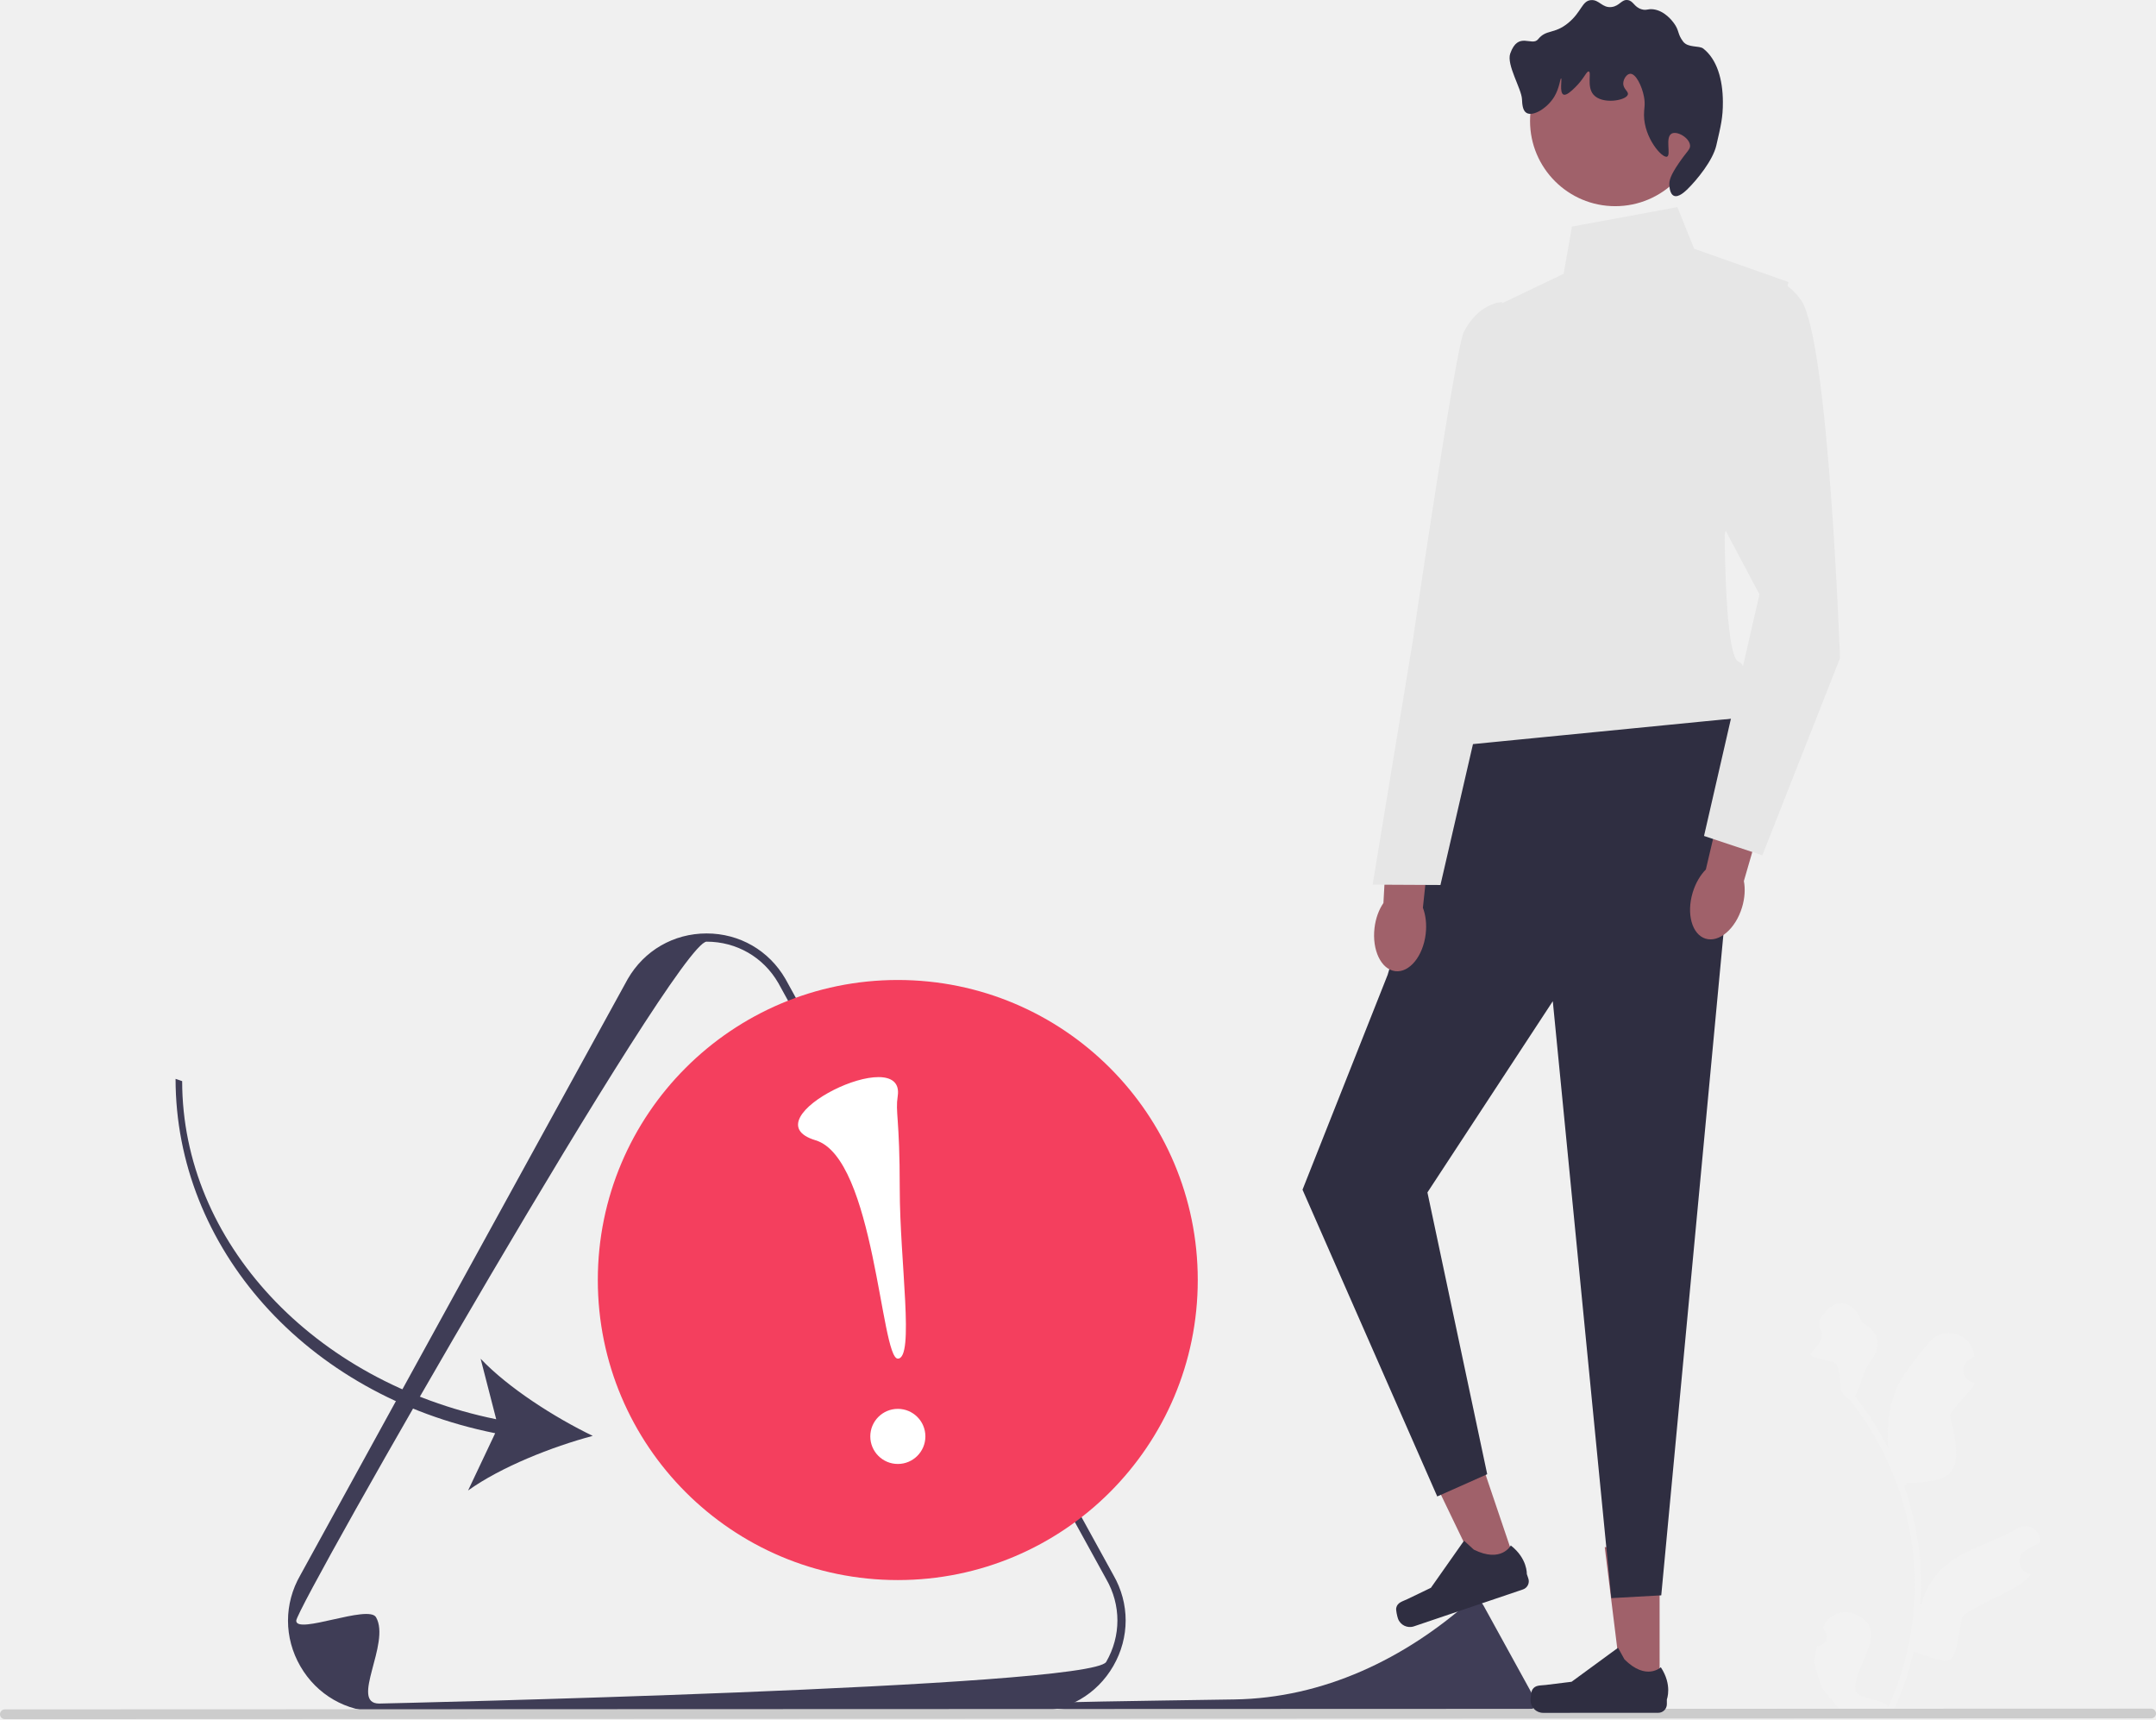
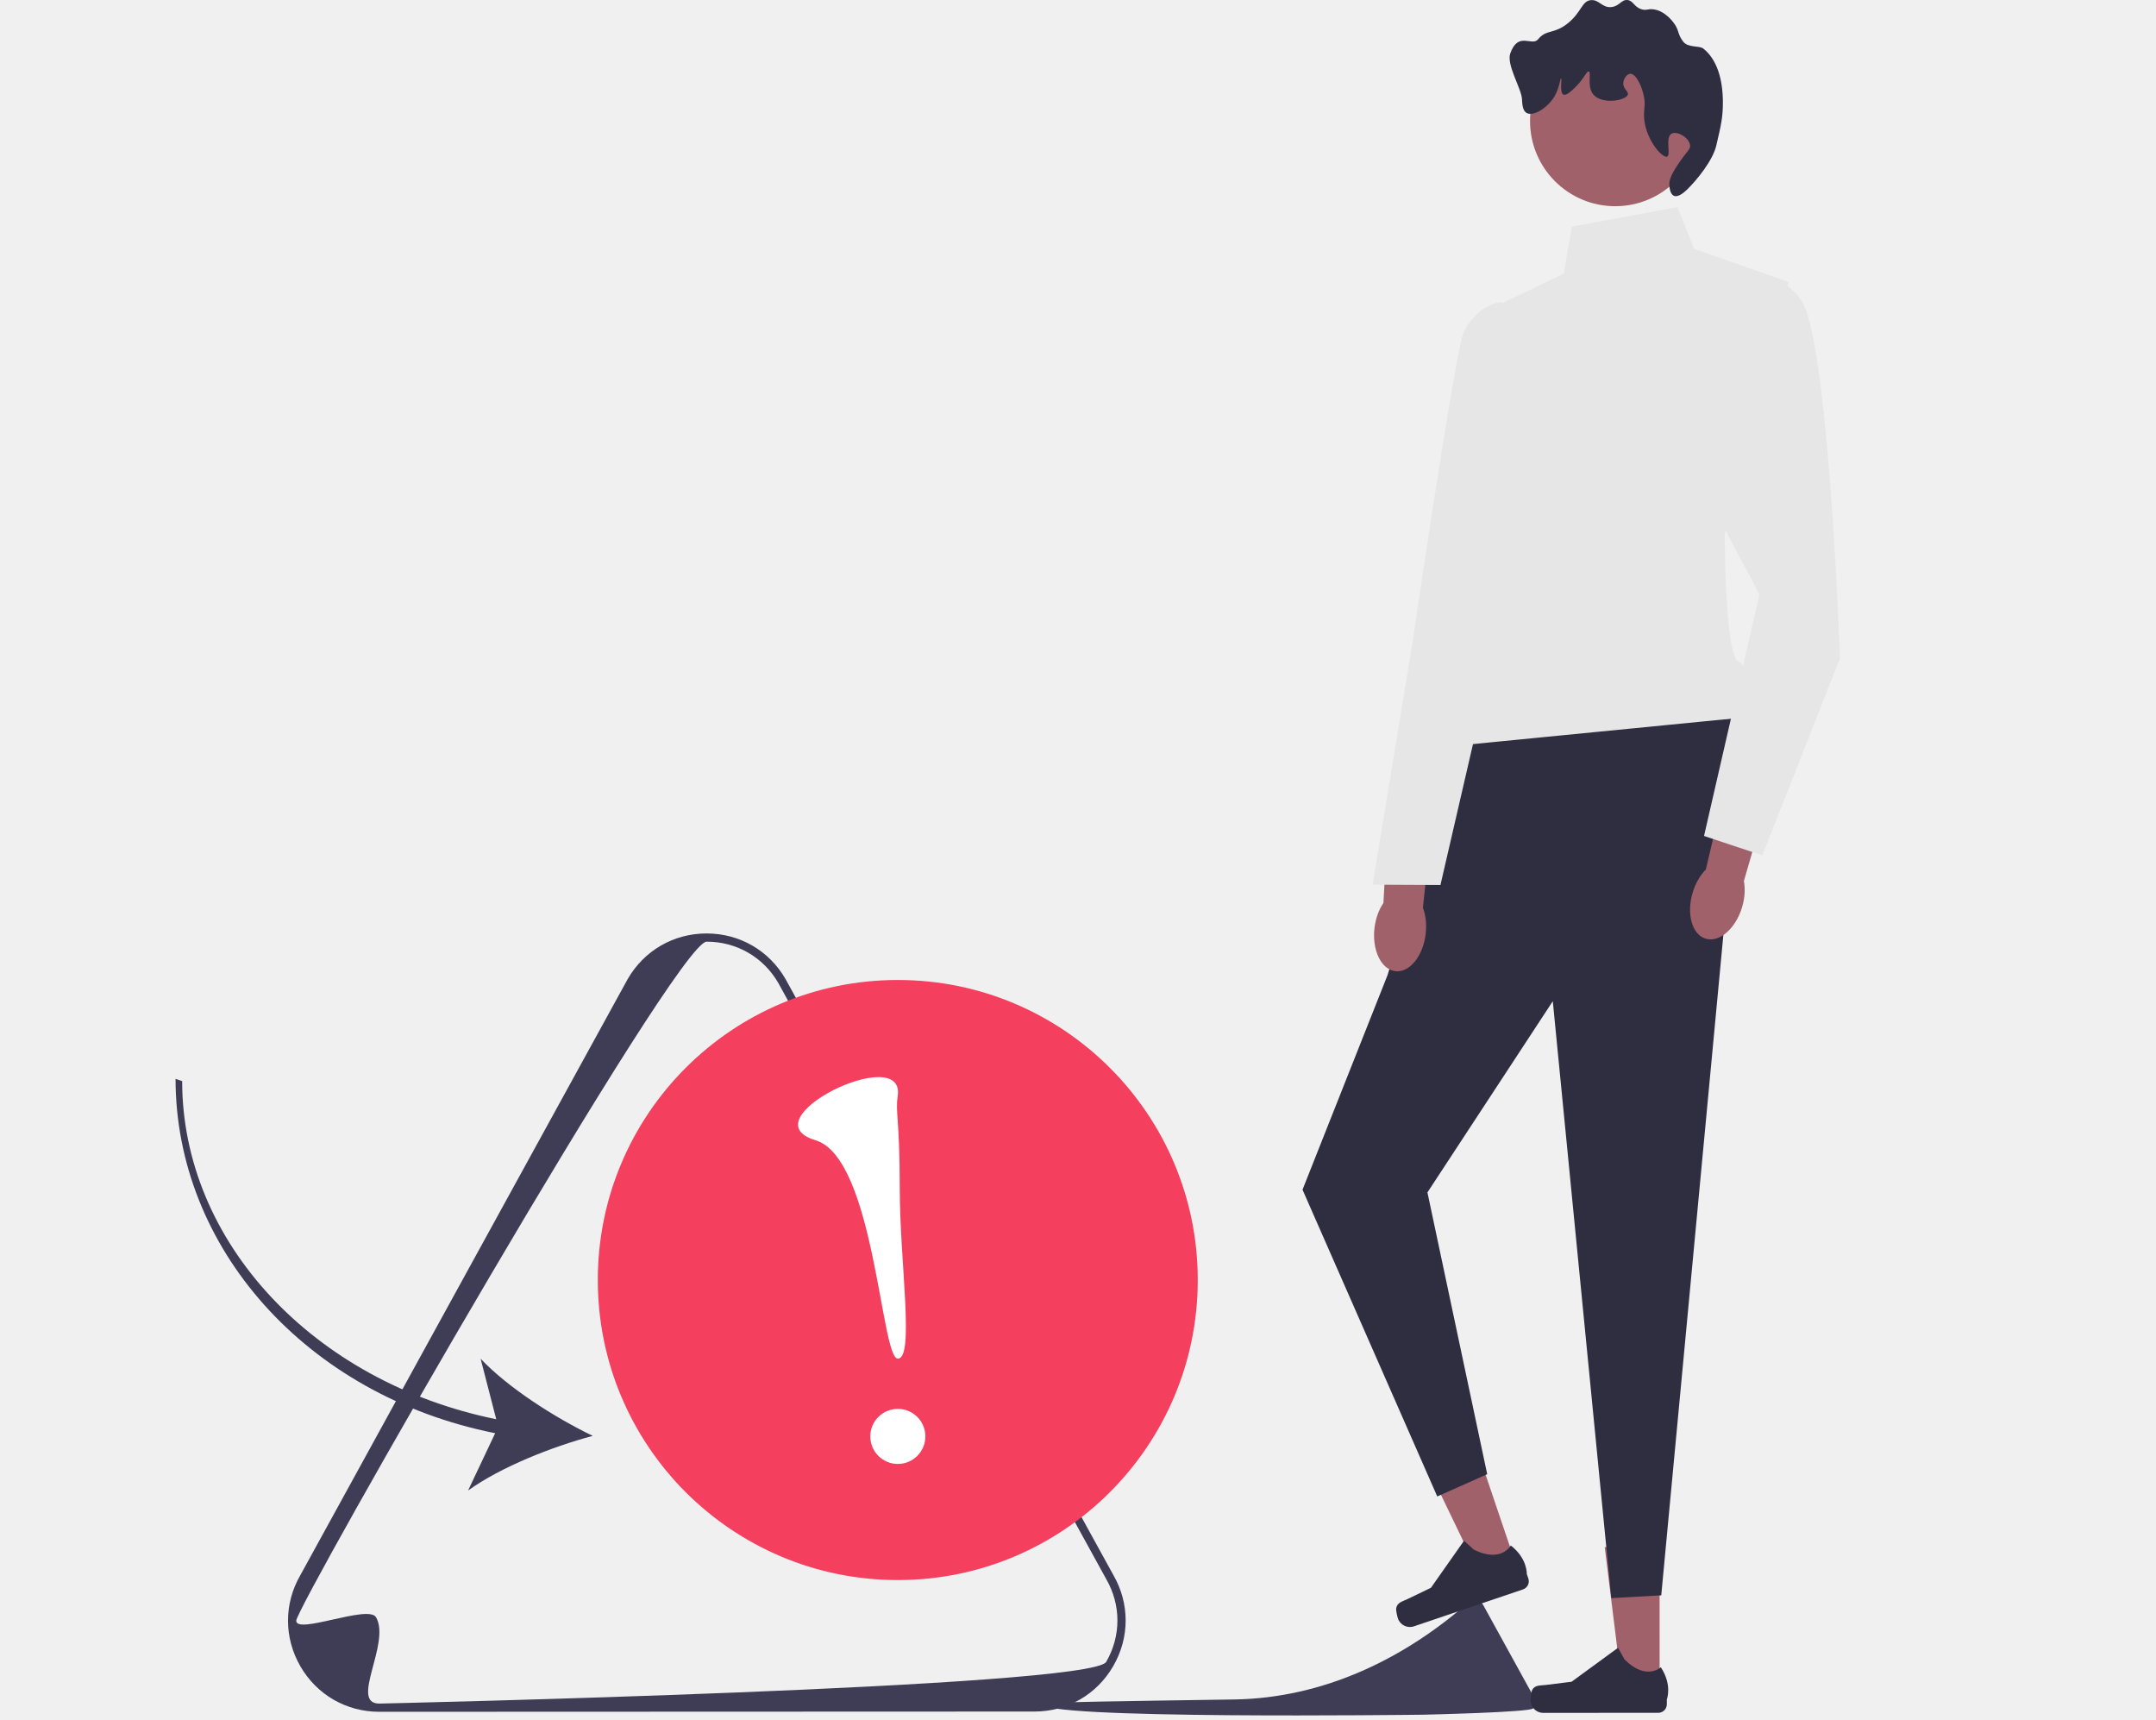
- <svg xmlns="http://www.w3.org/2000/svg" width="524.67" height="418.271" viewBox="0 0 524.67 418.271">
-   <path d="M442.174,400.477c2.066,.129,3.207-2.438,1.643-3.934l-.156-.618c.02-.049,.041-.099,.062-.148,1.232-2.94,4.625-4.332,7.571-3.114,9.314,3.851-.52,12.7,.22,18.688,.259,2.067,8.355,2.18,7.897,4.209,4.305-9.412,6.568-19.689,6.565-30.023-.001-2.597-.144-5.193-.435-7.783-.24-2.118-.57-4.224-.997-6.31-2.31-11.276-7.306-22.016-14.511-30.985-3.463-1.891-1.351-4.85-3.096-8.395-.627-1.279-6.218-1.307-6.451-2.709,.25,.033,3.864-3.721,2.671-5.577-.786-1.221-.541-2.776,.468-3.82,.099-.102,.192-.21,.278-.326,2.981-4.044,7.09-3.34,9.237,2.154,4.583,2.311,4.629,6.146,1.818,9.836-1.788,2.347-2.033,5.523-3.601,8.036,.162,.207,.33,.407,.491,.613,2.962,3.797,5.525,7.878,7.685,12.166-.612-4.766,.287-10.508,1.821-14.21,1.759-4.248,5.07-7.822,7.969-11.497,3.463-4.389,10.51-2.397,11.123,3.16,.006,.053,.012,.107,.017,.16-.429,.242-.849,.499-1.259,.771-2.339,1.548-1.528,5.174,1.244,5.601l.063,.01c-.154,1.544-5.633,6.407-6.02,7.912,3.705,14.308,.933,16.198-10.466,16.437l-.598,.852c1.08,3.106,1.95,6.286,2.602,9.507,.615,2.99,1.042,6.013,1.282,9.048,.298,3.83,.274,7.679-.048,11.503l.019-.136c.819-4.211,3.104-8.146,6.423-10.872,4.944-4.064,11.931-5.563,17.265-8.83,2.568-1.573,5.86,.457,5.412,3.435l-.022,.143c-.794,.323-1.569,.698-2.318,1.118-.429,.242-.85,.5-1.26,.772-2.339,1.548-1.528,5.175,1.245,5.6l.063,.01c.045,.006,.084,.013,.129,.019-1.362,3.236-14.336,7.801-16.711,10.392-2.31,12.498-1.175,12.126-11.811,8.49h-.006c-1.161,5.064-2.858,10.012-5.039,14.728l-18.02,.006c-.065-.2-.123-.407-.181-.607,1.666,.103,3.346,.005,4.986-.299-1.338-1.64-2.675-3.293-4.013-4.933-.032-.032-.058-.065-.084-.097l-.02-.025-1.855-6.107c.146-1.355,.385-2.698,.71-4.021l0-0v0Z" fill="#f2f2f2" />
-   <path d="M251.744,416.42l-159.457,.055c-8.011,.003-15.186-4.137-19.194-11.073-2.004-3.469-3.006-7.273-3.008-11.079-.001-3.805,.999-7.611,3-11.081l79.678-145.049c4.003-6.939,11.176-11.083,19.187-11.086s15.186,4.136,19.195,11.073l79.788,145.012c1.999,3.459,2.999,7.26,2.999,11.063-0,3.803-1,7.609-3.002,11.079-4.003,6.939-11.176,11.083-19.187,11.086h0Zm-179.655-22.099c-0,3.464,17.595-4,19.418-.845,3.646,6.31-6.509,21.002,.779,21,0,0,173.27-3.828,176.912-10.141,1.821-3.156,2.731-6.619,2.729-10.081s-.914-6.924-2.737-10.079l-79.788-145.012c-3.636-6.292-10.164-10.058-17.452-10.055-7.285,.003-99.861,161.749-99.861,165.213h0Z" fill="#3f3d56" />
-   <path d="M253.515,414.419c-1.999,4.001,91.614,2.771,92.721,2.771,0,0,26.312-.581,26.865-1.54,.276-.479,.415-1.005,.414-1.531s-.139-1.051-.416-1.53l-12.116-22.021c-.552-.956-1.543-1.527-2.65-1.527-.046,0-.114,.041-.202,.119-16.163,14.444-36.083,23.992-57.757,24.315-23.047,.343-46.732,.69-46.859,.944h0Z" fill="#3f3d56" />
-   <path d="M0,417.081c0,.66,.53,1.19,1.19,1.19l522.29-.181c.66-0,1.19-.53,1.19-1.19-0-.66-.53-1.19-1.19-1.19l-522.29,.181c-.66,0-1.19,.53-1.19,1.19Z" fill="#ccc" />
-   <g>
-     <polygon points="403.878 411.305 394.833 411.308 390.518 376.422 403.867 376.418 403.878 411.305" fill="#a0616a" />
-     <path d="M372.889,411.111h0c-.281,.474-.43,2.005-.429,2.557h0c.001,1.695,1.375,3.069,3.071,3.069l28.01-.01c1.157-0,2.094-.938,2.094-2.095l-0-1.166s1.384-3.505-1.47-7.824c0,0-3.544,3.384-8.844-1.912l-1.563-2.83-11.307,8.275-6.268,.774c-1.371,.169-2.587-.025-3.292,1.163h-0Z" fill="#2f2e41" />
+ <svg xmlns="http://www.w3.org/2000/svg" width="524.67" height="418.271">
+   <g class="layer">
+     <path d="m251.74,416.42l-159.45,0.06c-8.01,0 -15.19,-4.14 -19.2,-11.08c-2,-3.47 -3,-7.27 -3,-11.08c-0.01,-3.8 0.99,-7.61 3,-11.08l79.67,-145.05c4.01,-6.94 11.18,-11.08 19.19,-11.08s15.19,4.13 19.2,11.07l79.78,145.01c2,3.46 3,7.26 3,11.07c0,3.8 -1,7.6 -3,11.07c-4,6.94 -11.17,11.09 -19.19,11.09l0,0zm-179.65,-22.1c0,3.46 17.6,-4 19.42,-0.84c3.64,6.31 -6.51,21 0.78,21c0,0 173.27,-3.83 176.91,-10.15c1.82,-3.15 2.73,-6.61 2.73,-10.08s-0.92,-6.92 -2.74,-10.08l-79.79,-145.01c-3.63,-6.29 -10.16,-10.06 -17.45,-10.05c-7.28,0 -99.86,161.75 -99.86,165.21l0,0z" fill="#3f3d56" id="svg_2" />
+     <path d="m253.52,414.42c-2,4 91.61,2.77 92.72,2.77c0,0 26.31,-0.58 26.86,-1.54c0.28,-0.48 0.42,-1 0.42,-1.53s-0.14,-1.05 -0.42,-1.53l-12.12,-22.02c-0.55,-0.96 -1.54,-1.53 -2.65,-1.53c-0.04,0 -0.11,0.04 -0.2,0.12c-16.16,14.44 -36.08,23.99 -57.76,24.32c-23.04,0.34 -46.73,0.69 -46.85,0.94l0,0z" fill="#3f3d56" id="svg_3" />
+     <g id="svg_5">
+       <polygon fill="#a0616a" id="svg_6" points="403.878 411.305 394.833 411.308 390.518 376.422 403.867 376.418 403.878 411.305" />
+       <path d="m372.89,411.11l0,0c-0.28,0.48 -0.43,2.01 -0.43,2.56l0,0c0,1.69 1.38,3.07 3.07,3.07l28.01,-0.01c1.16,0 2.1,-0.94 2.09,-2.1l0,-1.16s1.39,-3.51 -1.47,-7.83c0,0 -3.54,3.39 -8.84,-1.91l-1.56,-2.83l-11.31,8.27l-6.27,0.78c-1.37,0.17 -2.59,-0.03 -3.29,1.16l0,0z" fill="#2f2e41" id="svg_7" />
+     </g>
+     <g id="svg_8">
+       <polygon fill="#a0616a" id="svg_9" points="369.197 381.468 360.63 384.366 345.369 352.7 358.014 348.421 369.197 381.468" />
+       <path d="m339.78,391.21l0,0c-0.12,0.54 0.23,2.04 0.41,2.56l0,0c0.54,1.6 2.29,2.46 3.89,1.92l26.53,-8.98c1.1,-0.37 1.69,-1.56 1.32,-2.65l-0.38,-1.11s0.19,-3.76 -3.9,-6.94c0,0 -2.27,4.34 -8.99,1.02l-2.38,-2.18l-8.06,11.46l-5.69,2.74c-1.25,0.6 -2.46,0.81 -2.75,2.16l0,0z" fill="#2f2e41" id="svg_10" />
+     </g>
+     <polygon fill="#2f2e41" id="svg_11" points="355.226 179.09 337.683 237.191 316.972 289.452 349.761 364.086 361.918 358.677 347.371 290.117 377.878 243.594 392.114 388.826 404.273 388.147 420.763 212.843 423.114 174.676 355.226 179.09" />
+     <path d="m408.21,50.39l-25.67,4.73l-2.02,11.49l-15.54,7.43l-8.07,84.45s-13.51,17.56 -2.7,22.96l68.9,-6.77s3.38,-12.49 0,-13.68s-3.39,-31.02 -3.39,-31.02l15.52,-61.37l-22.97,-8.09l-4.06,-10.13z" fill="#e6e6e6" id="svg_12" />
+     <circle cx="393.07" cy="29.44" fill="#a0616a" id="svg_13" r="20.73" />
+     <path d="m406.8,32.51c-1.66,0.91 -0.09,5.23 -1.12,5.6c-1.2,0.44 -5.55,-4.52 -5.61,-10.08c-0.01,-1.68 0.37,-2.49 0,-4.48c-0.49,-2.61 -1.98,-5.68 -3.36,-5.6c-0.82,0.05 -1.62,1.21 -1.68,2.24c-0.09,1.45 1.32,2.02 1.12,2.8c-0.39,1.49 -6.3,2.52 -8.4,0.01c-1.65,-1.97 -0.39,-5.43 -1.13,-5.61c-0.54,-0.13 -1.12,1.78 -3.36,3.93c-0.84,0.81 -2.09,2.01 -2.8,1.68c-1.02,-0.48 -0.28,-3.88 -0.56,-3.92c-0.23,-0.04 -0.38,2.35 -1.68,4.48c-1.67,2.74 -5.11,4.85 -6.72,3.92c-0.98,-0.57 -1.06,-2.15 -1.12,-3.36c-0.12,-2.54 -3.81,-8.37 -2.86,-11.09c1.94,-5.53 5.27,-1.63 6.78,-3.47c2.03,-2.5 3.86,-1.16 7.28,-3.93c3.33,-2.7 3.36,-5.42 5.6,-5.6c2.01,-0.16 2.73,1.98 5.04,1.68c1.96,-0.26 2.39,-1.93 3.92,-1.69c1.4,0.23 1.5,1.69 3.36,2.24c1.19,0.36 1.46,-0.15 2.8,0c2.81,0.33 4.69,2.88 5.05,3.36c1.36,1.85 0.83,2.63 2.24,4.48c1.21,1.6 3.91,0.92 4.92,1.72c3.31,2.62 4.73,7.44 4.76,12.93c0.02,3.85 -0.48,5.79 -1.6,10.64c-0.85,3.68 -4.78,8.44 -6.95,10.57c-0.58,0.57 -2.21,2.16 -3.36,1.68c-1.09,-0.46 -1.12,-2.53 -1.12,-2.8c0,-0.94 0.25,-2.1 2.24,-5.05c2.09,-3.09 2.93,-3.44 2.8,-4.48c-0.23,-1.84 -3.17,-3.52 -4.48,-2.8l0,0z" fill="#2f2e41" id="svg_14" />
+     <g id="svg_15">
+       <path d="m334.49,225.76c-0.64,5.4 1.62,10.11 5.06,10.53s6.75,-3.64 7.39,-9.04c0.29,-2.37 0.01,-4.6 -0.67,-6.4l2.44,-22.93l-10.78,-0.91l-1.27,22.69c-1.09,1.59 -1.88,3.69 -2.17,6.06l0,0z" fill="#a0616a" id="svg_16" />
+       <path d="m365.49,73.5s-5.59,0.08 -9.28,7.3c-1.97,3.84 -12.49,75.63 -12.49,75.63l-9.68,58.81l16.5,0.08l12.86,-55.69l10.81,-32.3l-8.72,-53.83z" fill="#e6e6e6" id="svg_17" />
+     </g>
+     <path d="m411.93,217.13c-1.58,5.21 -0.18,10.24 3.14,11.25s7.28,-2.4 8.86,-7.61c0.69,-2.28 0.81,-4.52 0.45,-6.41l6.42,-22.15l-10.46,-2.79l-5.22,22.13c-1.35,1.37 -2.5,3.3 -3.19,5.58l0,0z" fill="#a0616a" id="svg_18" />
+     <path d="m423.42,69.63s8.1,-6.08 14.86,3.37c6.76,9.46 9.49,87.14 9.49,87.14l-18.9,47.97l-14.19,-4.72l13.49,-58.78l-23.66,-44.57l18.91,-30.41l0,0z" fill="#e6e6e6" id="svg_19" />
+     <g id="svg_20">
+       <circle cx="218.48" cy="311.43" fill="#f43f5e" id="svg_21" r="73" />
+       <g id="svg_22">
+         <circle cx="218.49" cy="349.48" fill="#fff" id="svg_23" r="6.7" />
+         <path d="m218.46,266.68c-0.61,4.09 0.49,4.95 0.5,22.59c0,17.63 3.66,41.28 -0.47,41.28s-5.65,-48.8 -20.02,-53.12c-16.89,-5.08 21.99,-23.99 19.99,-10.75z" fill="#fff" id="svg_24" />
+       </g>
+     </g>
+     <path d="m120.5,348.7l-6.59,13.94c7.97,-5.72 20.42,-10.65 30.34,-13.29c-9.24,-4.46 -20.54,-11.65 -27.29,-18.77l3.8,14.72c-44.48,-9.05 -76.42,-43.17 -76.43,-82.26l-1.61,-0.55c0.02,40.83 31.51,76.96 77.78,86.21z" fill="#3f3d56" id="svg_25" />
  </g>
-   <g>
-     <polygon points="369.197 381.468 360.63 384.366 345.369 352.7 358.014 348.421 369.197 381.468" fill="#a0616a" />
-     <path d="M339.779,391.208h0c-.115,.54,.235,2.037,.412,2.56h0c.544,1.606,2.286,2.467,3.892,1.924l26.532-8.98c1.096-.371,1.683-1.56,1.312-2.655l-.374-1.105s.189-3.764-3.898-6.942c0,0-2.274,4.341-8.991,1.021l-2.387-2.18-8.061,11.46-5.69,2.741c-1.245,.6-2.459,.805-2.747,2.156l-0,0Z" fill="#2f2e41" />
-   </g>
-   <polygon points="355.226 179.09 337.683 237.191 316.972 289.452 349.761 364.086 361.918 358.677 347.371 290.117 377.878 243.594 392.114 388.826 404.273 388.147 420.763 212.843 423.114 174.676 355.226 179.09" fill="#2f2e41" />
-   <path d="M408.21,50.385l-25.668,4.738-2.023,11.485-15.534,7.436-8.077,84.443s-13.504,17.568-2.694,22.969l68.901-6.779s3.373-12.49-.005-13.675-3.388-31.02-3.388-31.02l15.516-61.366-22.97-8.098-4.057-10.131Z" fill="#e6e6e6" />
-   <circle cx="393.07" cy="29.436" r="20.728" fill="#a0616a" />
-   <path d="M406.796,32.512c-1.654,.905-.085,5.229-1.118,5.602-1.195,.432-5.552-4.527-5.606-10.082-.016-1.681,.371-2.488-.002-4.482-.487-2.607-1.98-5.683-3.363-5.601-.82,.048-1.62,1.207-1.68,2.241-.084,1.449,1.324,2.02,1.121,2.801-.386,1.487-6.298,2.514-8.403,.003-1.65-1.968-.385-5.425-1.122-5.602-.544-.13-1.128,1.772-3.36,3.923-.841,.81-2.092,2.015-2.8,1.682-1.024-.482-.28-3.876-.562-3.921-.233-.037-.379,2.349-1.679,4.482-1.67,2.741-5.114,4.854-6.721,3.924-.985-.57-1.062-2.156-1.122-3.361-.124-2.538-3.813-8.376-2.859-11.092,1.942-5.526,5.27-1.631,6.775-3.475,2.038-2.497,3.866-1.154,7.281-3.924,3.337-2.706,3.366-5.425,5.6-5.604,2.012-.161,2.728,1.985,5.042,1.679,1.961-.26,2.387-1.924,3.921-1.682,1.404,.222,1.496,1.688,3.362,2.24,1.191,.352,1.453-.157,2.801-.001,2.806,.326,4.69,2.881,5.043,3.359,1.361,1.845,.833,2.623,2.242,4.481,1.216,1.602,3.909,.922,4.922,1.722,3.309,2.614,4.731,7.435,4.76,12.93,.02,3.843-.481,5.785-1.599,10.636-.849,3.683-4.782,8.443-6.95,10.566-.582,.57-2.214,2.167-3.361,1.682-1.087-.46-1.12-2.528-1.121-2.801-.005-.939,.245-2.101,2.239-5.043,2.094-3.09,2.926-3.443,2.799-4.483-.224-1.838-3.164-3.521-4.483-2.799h0Z" fill="#2f2e41" />
-   <g>
-     <path d="M334.495,225.76c-.645,5.403,1.619,10.115,5.057,10.526s6.748-3.636,7.393-9.039c.282-2.365,.007-4.598-.68-6.395l2.446-22.927-10.783-.919-1.267,22.699c-1.091,1.585-1.884,3.69-2.166,6.055h0Z" fill="#a0616a" />
-     <path d="M365.491,73.498s-5.587,.079-9.286,7.304c-1.966,3.839-12.482,75.628-12.482,75.628l-9.687,58.808,16.502,.083,12.859-55.693,10.817-32.301-8.723-53.829Z" fill="#e6e6e6" />
-   </g>
-   <path d="M411.93,217.13c-1.58,5.207-.175,10.242,3.138,11.248s7.28-2.4,8.86-7.606c.692-2.279,.811-4.525,.449-6.415l6.419-22.145-10.456-2.791-5.218,22.127c-1.351,1.37-2.5,3.304-3.192,5.583v-0Z" fill="#a0616a" />
-   <path d="M423.416,69.632s8.104-6.082,14.863,3.372c6.758,9.455,9.487,87.139,9.487,87.139l-18.898,47.968-14.188-4.724,13.49-58.775-23.659-44.576,18.904-30.405h-0Z" fill="#e6e6e6" />
-   <g>
-     <circle cx="218.48" cy="311.431" r="73" fill="#f43f5e" />
-     <g>
-       <circle cx="218.493" cy="349.479" r="6.703" fill="#fff" />
-       <path d="M218.464,266.681c-.616,4.091,.487,4.947,.494,22.585,.006,17.638,3.666,41.286-.471,41.287s-5.65-48.803-20.017-53.122c-16.891-5.078,21.988-23.994,19.995-10.75Z" fill="#fff" />
-     </g>
-   </g>
-   <path d="M120.503,348.702l-6.595,13.935c7.973-5.717,20.427-10.646,30.338-13.286-9.234-4.46-20.533-11.652-27.284-18.772l3.793,14.724c-44.474-9.059-76.411-43.177-76.425-82.259l-1.606-.553c.014,40.823,31.51,76.961,77.779,86.21Z" fill="#3f3d56" />
</svg>
